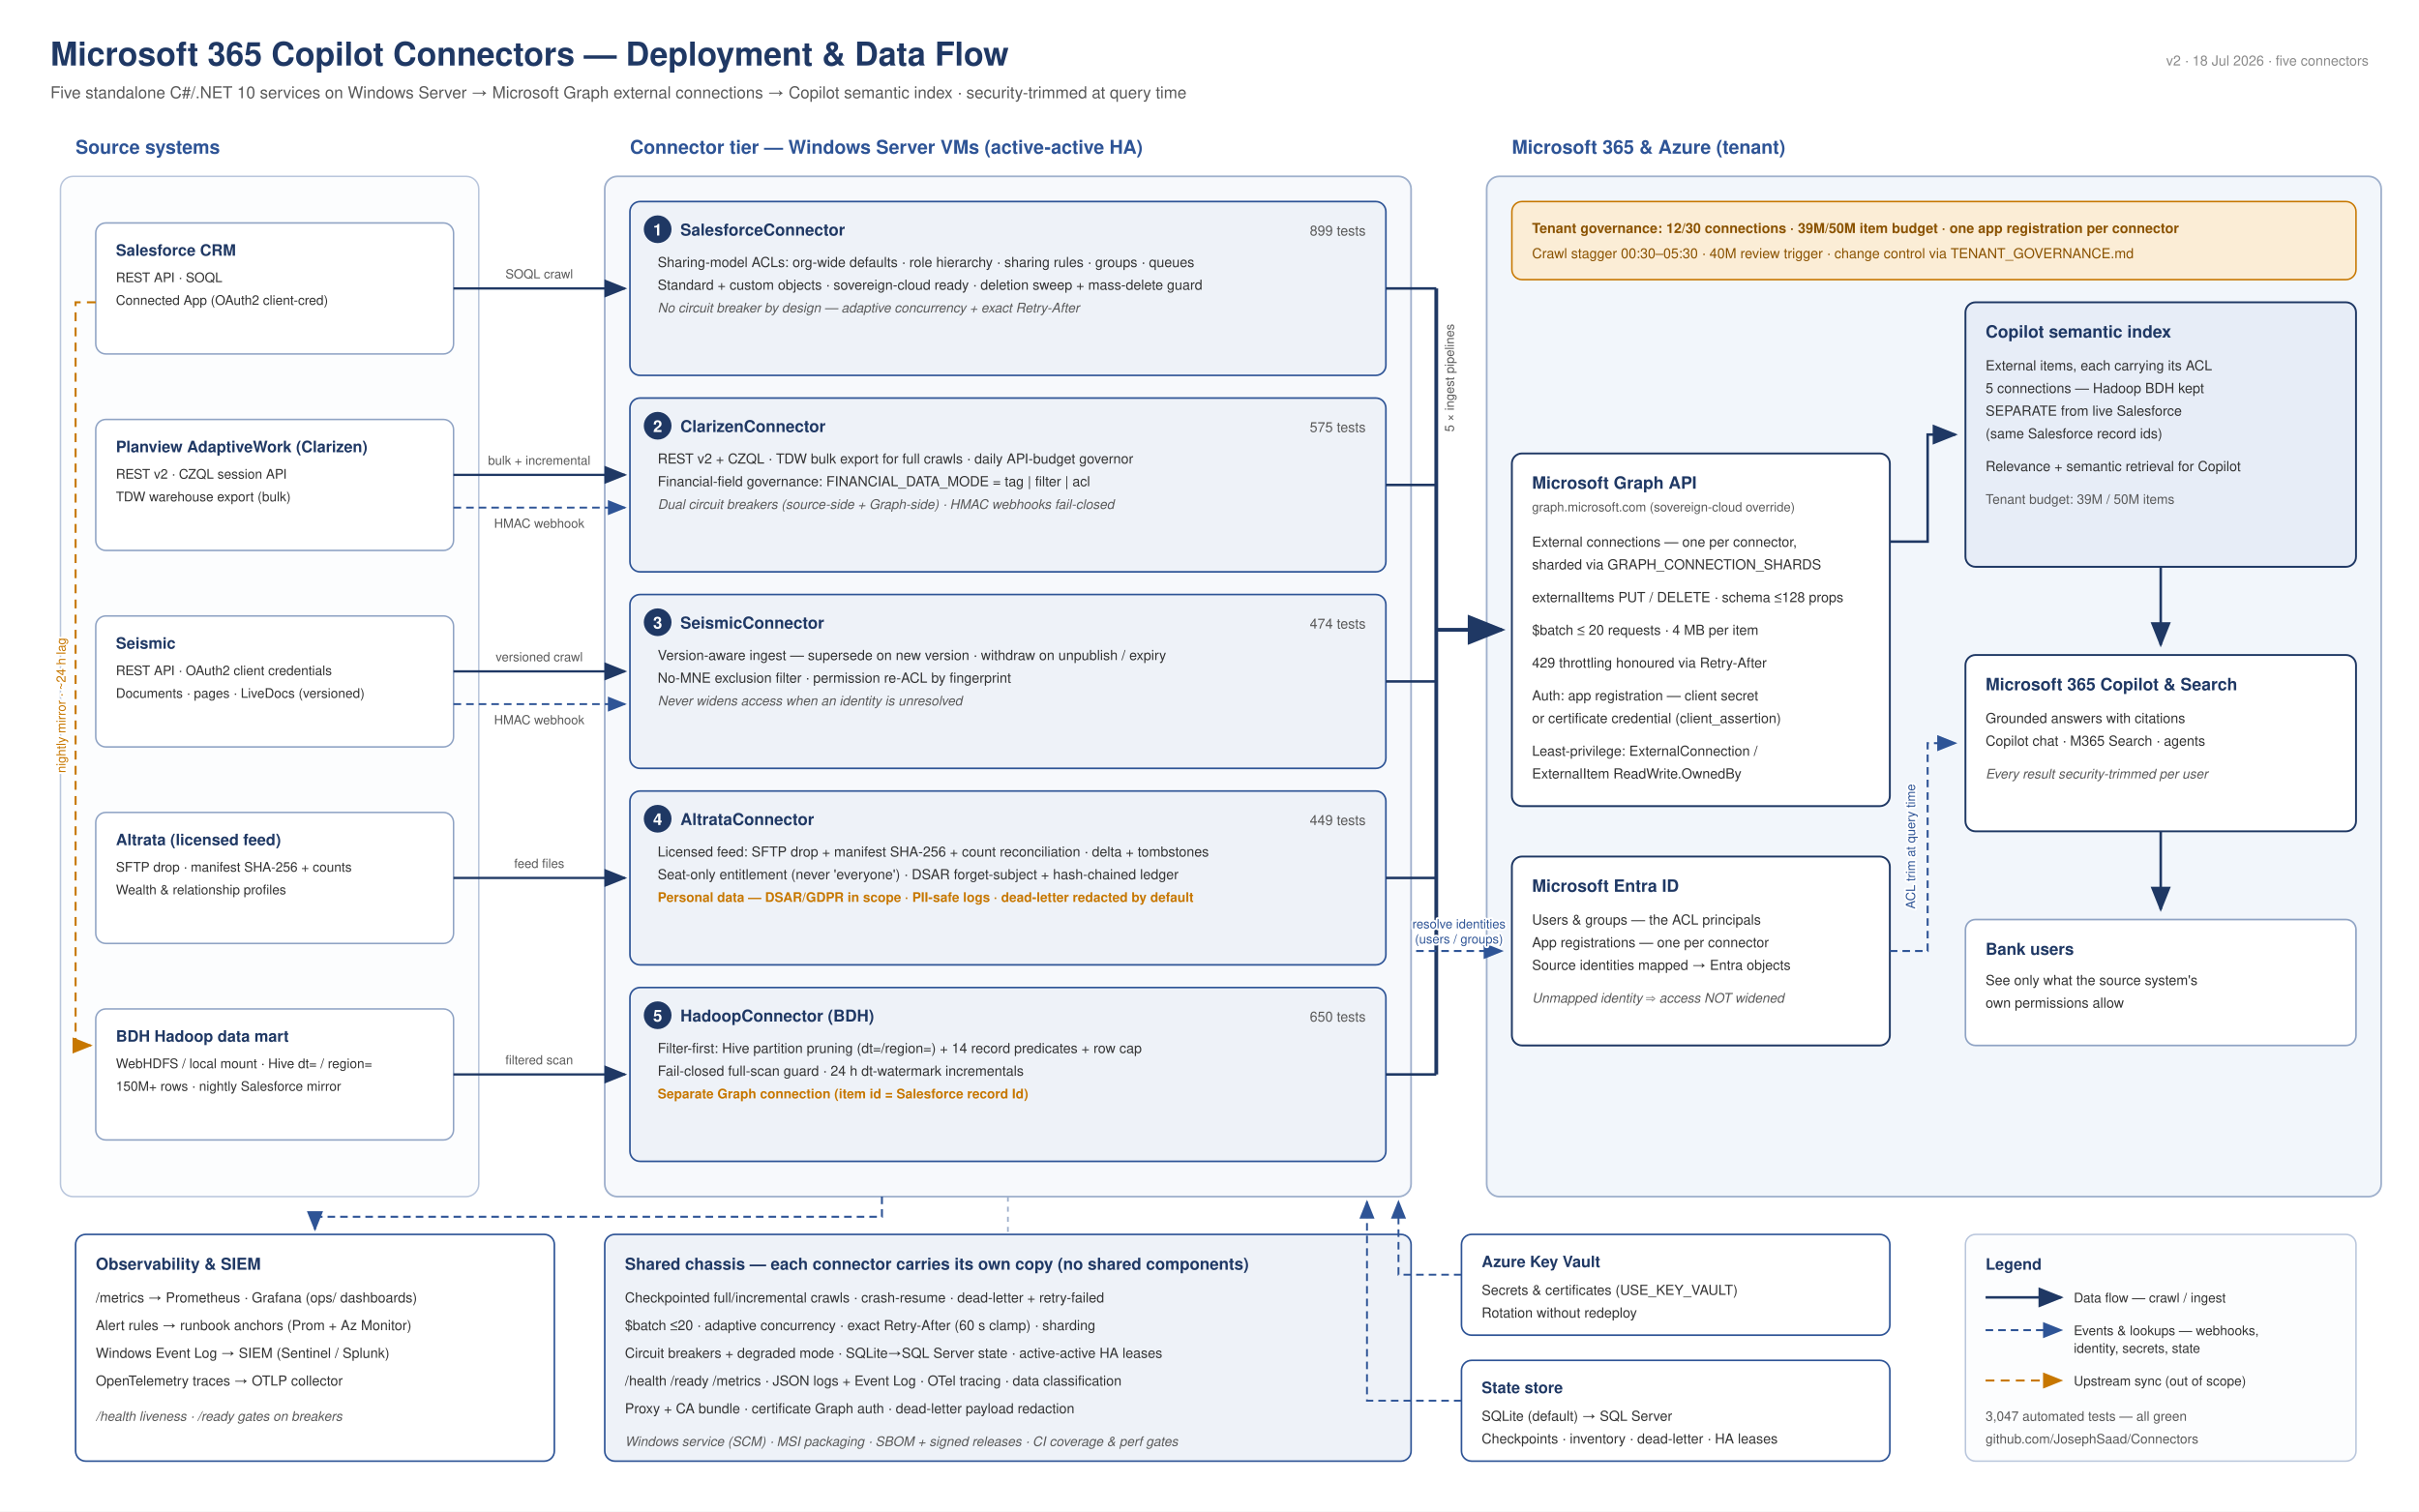
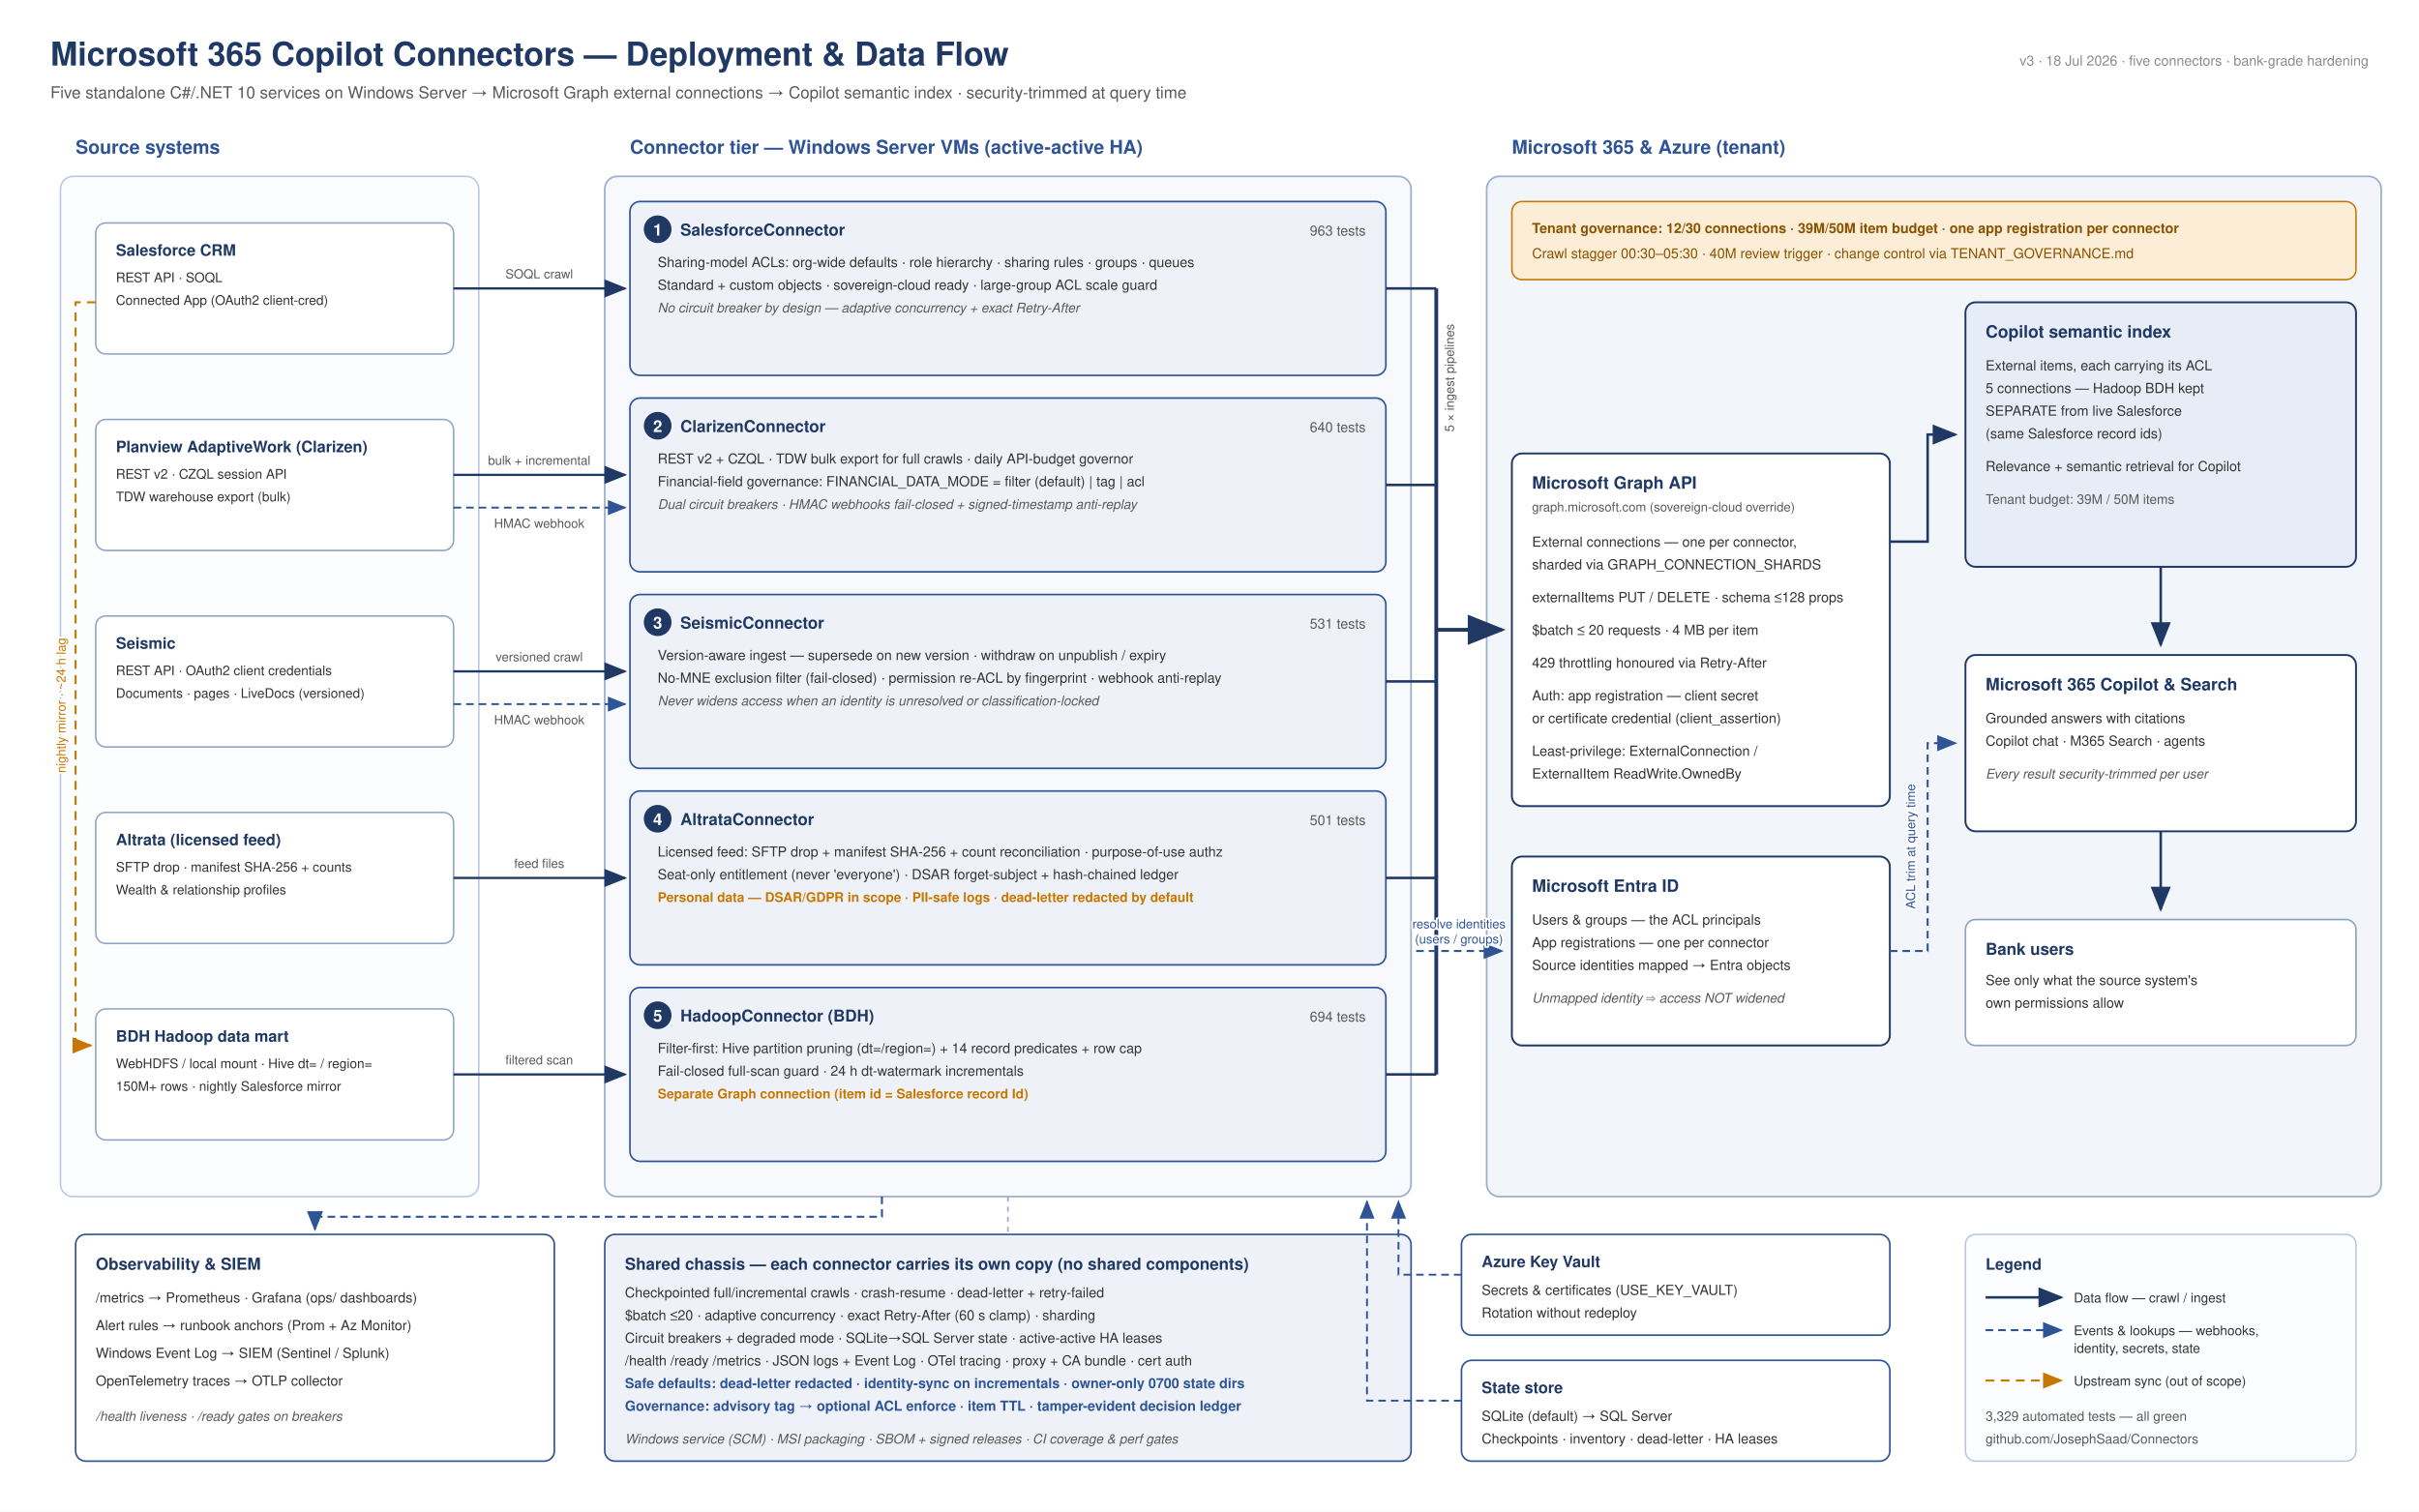
<svg xmlns="http://www.w3.org/2000/svg" width="1920" height="1200" viewBox="0 0 1920 1200" font-family="'Helvetica Neue', Helvetica, Arial, sans-serif">
  <defs>
    <marker id="arr" markerWidth="10" markerHeight="8" refX="9" refY="4" orient="auto">
      <path d="M0,0 L10,4 L0,8 z" fill="#1F3864" />
    </marker>
    <marker id="arrB" markerWidth="10" markerHeight="8" refX="9" refY="4" orient="auto">
      <path d="M0,0 L10,4 L0,8 z" fill="#2E5496" />
    </marker>
    <marker id="arrA" markerWidth="10" markerHeight="8" refX="9" refY="4" orient="auto">
      <path d="M0,0 L10,4 L0,8 z" fill="#C77700" />
    </marker>
    <style>
      .halo { paint-order: stroke; stroke: #ffffff; stroke-width: 3px; stroke-linejoin: round; }
    </style>
  </defs>
  <rect x="0" y="0" width="1920" height="1200" fill="#FFFFFF" />
  <text x="40" y="52" font-size="26" font-weight="bold" fill="#1F3864">Microsoft 365 Copilot Connectors — Deployment &amp; Data Flow</text>
  <text x="40" y="78" font-size="13" fill="#595959">Five standalone C#/.NET 10 services on Windows Server  →  Microsoft Graph external connections  →  Copilot semantic index · security-trimmed at query time</text>
-   <text x="1880" y="52" font-size="11" fill="#8A8A8A" text-anchor="end">v2 · 18 Jul 2026 · five connectors</text>
+   <text x="1880" y="52" font-size="11" fill="#8A8A8A" text-anchor="end">v3 · 18 Jul 2026 · five connectors · bank-grade hardening</text>
  <text x="60" y="122" font-size="15" font-weight="bold" fill="#2E5496">Source systems</text>
  <text x="500" y="122" font-size="15" font-weight="bold" fill="#2E5496">Connector tier — Windows Server VMs (active-active HA)</text>
  <text x="1200" y="122" font-size="15" font-weight="bold" fill="#2E5496">Microsoft 365 &amp; Azure (tenant)</text>
  <rect x="48" y="140" width="332" height="810" rx="10" fill="#FCFDFE" stroke="#B9C6DC" stroke-width="1.2" />
  <rect x="480" y="140" width="640" height="810" rx="10" fill="#F7F9FC" stroke="#9FB0CC" stroke-width="1.4" />
  <rect x="1180" y="140" width="710" height="810" rx="10" fill="#F2F6FB" stroke="#9FB0CC" stroke-width="1.4" />
  <g font-size="10.5" fill="#333333">
    <rect x="76" y="177" width="284" height="104" rx="8" fill="#FFFFFF" stroke="#8FA3C4" stroke-width="1.2" />
    <text x="92" y="203" font-size="12.5" font-weight="bold" fill="#1F3864">Salesforce CRM</text>
    <text x="92" y="224">REST API · SOQL</text>
    <text x="92" y="242">Connected App (OAuth2 client-cred)</text>
    <rect x="76" y="333" width="284" height="104" rx="8" fill="#FFFFFF" stroke="#8FA3C4" stroke-width="1.2" />
    <text x="92" y="359" font-size="12.5" font-weight="bold" fill="#1F3864">Planview AdaptiveWork (Clarizen)</text>
    <text x="92" y="380">REST v2 · CZQL session API</text>
    <text x="92" y="398">TDW warehouse export (bulk)</text>
    <rect x="76" y="489" width="284" height="104" rx="8" fill="#FFFFFF" stroke="#8FA3C4" stroke-width="1.2" />
    <text x="92" y="515" font-size="12.5" font-weight="bold" fill="#1F3864">Seismic</text>
    <text x="92" y="536">REST API · OAuth2 client credentials</text>
    <text x="92" y="554">Documents · pages · LiveDocs (versioned)</text>
    <rect x="76" y="645" width="284" height="104" rx="8" fill="#FFFFFF" stroke="#8FA3C4" stroke-width="1.2" />
    <text x="92" y="671" font-size="12.5" font-weight="bold" fill="#1F3864">Altrata (licensed feed)</text>
    <text x="92" y="692">SFTP drop · manifest SHA-256 + counts</text>
    <text x="92" y="710">Wealth &amp; relationship profiles</text>
    <rect x="76" y="801" width="284" height="104" rx="8" fill="#FFFFFF" stroke="#8FA3C4" stroke-width="1.2" />
    <text x="92" y="827" font-size="12.5" font-weight="bold" fill="#1F3864">BDH Hadoop data mart</text>
    <text x="92" y="848">WebHDFS / local mount · Hive dt= / region=</text>
    <text x="92" y="866">150M+ rows · nightly Salesforce mirror</text>
  </g>
  <path d="M 76 240 H 60 V 830 H 72" fill="none" stroke="#C77700" stroke-width="1.6" stroke-dasharray="7 5" marker-end="url(#arrA)" />
  <text transform="rotate(-90 52 560)" x="52" y="560" font-size="10" fill="#C77700" text-anchor="middle" class="halo">nightly mirror · ~24 h lag</text>
  <g>
    <rect x="500" y="160" width="600" height="138" rx="8" fill="#EEF2F8" stroke="#2E5496" stroke-width="1.3" />
    <circle cx="522" cy="182" r="11" fill="#1F3864" />
    <text x="522" y="187" font-size="13" font-weight="bold" fill="#FFFFFF" text-anchor="middle">1</text>
    <text x="540" y="187" font-size="13" font-weight="bold" fill="#1F3864">SalesforceConnector</text>
-     <text x="1084" y="187" font-size="11" fill="#595959" text-anchor="end">899 tests</text>
+     <text x="1084" y="187" font-size="11" fill="#595959" text-anchor="end">963 tests</text>
    <text x="522" y="212" font-size="11" fill="#333333">Sharing-model ACLs: org-wide defaults · role hierarchy · sharing rules · groups · queues</text>
-     <text x="522" y="230" font-size="11" fill="#333333">Standard + custom objects · sovereign-cloud ready · deletion sweep + mass-delete guard</text>
+     <text x="522" y="230" font-size="11" fill="#333333">Standard + custom objects · sovereign-cloud ready · large-group ACL scale guard</text>
    <text x="522" y="248" font-size="10.5" font-style="italic" fill="#595959">No circuit breaker by design — adaptive concurrency + exact Retry-After</text>
    <rect x="500" y="316" width="600" height="138" rx="8" fill="#EEF2F8" stroke="#2E5496" stroke-width="1.3" />
    <circle cx="522" cy="338" r="11" fill="#1F3864" />
    <text x="522" y="343" font-size="13" font-weight="bold" fill="#FFFFFF" text-anchor="middle">2</text>
    <text x="540" y="343" font-size="13" font-weight="bold" fill="#1F3864">ClarizenConnector</text>
-     <text x="1084" y="343" font-size="11" fill="#595959" text-anchor="end">575 tests</text>
+     <text x="1084" y="343" font-size="11" fill="#595959" text-anchor="end">640 tests</text>
    <text x="522" y="368" font-size="11" fill="#333333">REST v2 + CZQL · TDW bulk export for full crawls · daily API-budget governor</text>
-     <text x="522" y="386" font-size="11" fill="#333333">Financial-field governance: FINANCIAL_DATA_MODE = tag | filter | acl</text>
-     <text x="522" y="404" font-size="10.5" font-style="italic" fill="#595959">Dual circuit breakers (source-side + Graph-side) · HMAC webhooks fail-closed</text>
+     <text x="522" y="386" font-size="11" fill="#333333">Financial-field governance: FINANCIAL_DATA_MODE = filter (default) | tag | acl</text>
+     <text x="522" y="404" font-size="10.5" font-style="italic" fill="#595959">Dual circuit breakers · HMAC webhooks fail-closed + signed-timestamp anti-replay</text>
    <rect x="500" y="472" width="600" height="138" rx="8" fill="#EEF2F8" stroke="#2E5496" stroke-width="1.3" />
    <circle cx="522" cy="494" r="11" fill="#1F3864" />
    <text x="522" y="499" font-size="13" font-weight="bold" fill="#FFFFFF" text-anchor="middle">3</text>
    <text x="540" y="499" font-size="13" font-weight="bold" fill="#1F3864">SeismicConnector</text>
-     <text x="1084" y="499" font-size="11" fill="#595959" text-anchor="end">474 tests</text>
+     <text x="1084" y="499" font-size="11" fill="#595959" text-anchor="end">531 tests</text>
    <text x="522" y="524" font-size="11" fill="#333333">Version-aware ingest — supersede on new version · withdraw on unpublish / expiry</text>
-     <text x="522" y="542" font-size="11" fill="#333333">No-MNE exclusion filter · permission re-ACL by fingerprint</text>
-     <text x="522" y="560" font-size="10.5" font-style="italic" fill="#595959">Never widens access when an identity is unresolved</text>
+     <text x="522" y="542" font-size="11" fill="#333333">No-MNE exclusion filter (fail-closed) · permission re-ACL by fingerprint · webhook anti-replay</text>
+     <text x="522" y="560" font-size="10.5" font-style="italic" fill="#595959">Never widens access when an identity is unresolved or classification-locked</text>
    <rect x="500" y="628" width="600" height="138" rx="8" fill="#EEF2F8" stroke="#2E5496" stroke-width="1.3" />
    <circle cx="522" cy="650" r="11" fill="#1F3864" />
    <text x="522" y="655" font-size="13" font-weight="bold" fill="#FFFFFF" text-anchor="middle">4</text>
    <text x="540" y="655" font-size="13" font-weight="bold" fill="#1F3864">AltrataConnector</text>
-     <text x="1084" y="655" font-size="11" fill="#595959" text-anchor="end">449 tests</text>
-     <text x="522" y="680" font-size="11" fill="#333333">Licensed feed: SFTP drop + manifest SHA-256 + count reconciliation · delta + tombstones</text>
+     <text x="1084" y="655" font-size="11" fill="#595959" text-anchor="end">501 tests</text>
+     <text x="522" y="680" font-size="11" fill="#333333">Licensed feed: SFTP drop + manifest SHA-256 + count reconciliation · purpose-of-use authz</text>
    <text x="522" y="698" font-size="11" fill="#333333">Seat-only entitlement (never 'everyone') · DSAR forget-subject + hash-chained ledger</text>
    <text x="522" y="716" font-size="10.5" font-weight="bold" fill="#C77700">Personal data — DSAR/GDPR in scope · PII-safe logs · dead-letter redacted by default</text>
    <rect x="500" y="784" width="600" height="138" rx="8" fill="#EEF2F8" stroke="#2E5496" stroke-width="1.3" />
    <circle cx="522" cy="806" r="11" fill="#1F3864" />
    <text x="522" y="811" font-size="13" font-weight="bold" fill="#FFFFFF" text-anchor="middle">5</text>
    <text x="540" y="811" font-size="13" font-weight="bold" fill="#1F3864">HadoopConnector (BDH)</text>
-     <text x="1084" y="811" font-size="11" fill="#595959" text-anchor="end">650 tests</text>
+     <text x="1084" y="811" font-size="11" fill="#595959" text-anchor="end">694 tests</text>
    <text x="522" y="836" font-size="11" fill="#333333">Filter-first: Hive partition pruning (dt=/region=) + 14 record predicates + row cap</text>
    <text x="522" y="854" font-size="11" fill="#333333">Fail-closed full-scan guard · 24 h dt-watermark incrementals</text>
    <text x="522" y="872" font-size="10.5" font-weight="bold" fill="#C77700">Separate Graph connection (item id = Salesforce record Id)</text>
  </g>
  <g font-size="10" fill="#595959">
    <line x1="360" y1="229" x2="496" y2="229" stroke="#1F3864" stroke-width="1.8" marker-end="url(#arr)" />
    <text x="428" y="221" text-anchor="middle" class="halo">SOQL crawl</text>
    <line x1="360" y1="377" x2="496" y2="377" stroke="#1F3864" stroke-width="1.8" marker-end="url(#arr)" />
    <text x="428" y="369" text-anchor="middle" class="halo">bulk + incremental</text>
    <line x1="360" y1="403" x2="496" y2="403" stroke="#2E5496" stroke-width="1.5" stroke-dasharray="6 4" marker-end="url(#arrB)" />
    <text x="428" y="419" text-anchor="middle" class="halo">HMAC webhook</text>
    <line x1="360" y1="533" x2="496" y2="533" stroke="#1F3864" stroke-width="1.8" marker-end="url(#arr)" />
    <text x="428" y="525" text-anchor="middle" class="halo">versioned crawl</text>
    <line x1="360" y1="559" x2="496" y2="559" stroke="#2E5496" stroke-width="1.5" stroke-dasharray="6 4" marker-end="url(#arrB)" />
    <text x="428" y="575" text-anchor="middle" class="halo">HMAC webhook</text>
    <line x1="360" y1="697" x2="496" y2="697" stroke="#1F3864" stroke-width="1.8" marker-end="url(#arr)" />
    <text x="428" y="689" text-anchor="middle" class="halo">feed files</text>
    <line x1="360" y1="853" x2="496" y2="853" stroke="#1F3864" stroke-width="1.8" marker-end="url(#arr)" />
    <text x="428" y="845" text-anchor="middle" class="halo">filtered scan</text>
  </g>
  <g stroke="#1F3864">
    <line x1="1100" y1="229" x2="1140" y2="229" stroke-width="2" />
    <line x1="1100" y1="385" x2="1140" y2="385" stroke-width="2" />
    <line x1="1100" y1="541" x2="1140" y2="541" stroke-width="2" />
    <line x1="1100" y1="697" x2="1140" y2="697" stroke-width="2" />
    <line x1="1100" y1="853" x2="1140" y2="853" stroke-width="2" />
    <line x1="1140" y1="229" x2="1140" y2="853" stroke-width="3" />
    <line x1="1140" y1="500" x2="1192" y2="500" stroke-width="3" marker-end="url(#arr)" />
  </g>
  <text transform="rotate(-90 1154 300)" x="1154" y="300" font-size="10" fill="#595959" text-anchor="middle" class="halo">5 × ingest pipelines</text>
  <rect x="1200" y="160" width="670" height="62" rx="8" fill="#FBEDD6" stroke="#C77700" stroke-width="1.2" />
  <text x="1216" y="185" font-size="11" font-weight="bold" fill="#8A5200">Tenant governance:  12/30 connections · 39M/50M item budget · one app registration per connector</text>
  <text x="1216" y="205" font-size="11" fill="#8A5200">Crawl stagger 00:30–05:30 · 40M review trigger · change control via TENANT_GOVERNANCE.md</text>
  <rect x="1200" y="360" width="300" height="280" rx="8" fill="#FFFFFF" stroke="#1F3864" stroke-width="1.5" />
  <text x="1216" y="388" font-size="13.5" font-weight="bold" fill="#1F3864">Microsoft Graph API</text>
  <text x="1216" y="406" font-size="10" fill="#595959">graph.microsoft.com (sovereign-cloud override)</text>
  <g font-size="11" fill="#333333">
    <text x="1216" y="434">External connections — one per connector,</text>
    <text x="1216" y="452">sharded via GRAPH_CONNECTION_SHARDS</text>
    <text x="1216" y="478">externalItems PUT / DELETE · schema ≤128 props</text>
    <text x="1216" y="504">$batch ≤ 20 requests · 4 MB per item</text>
    <text x="1216" y="530">429 throttling honoured via Retry-After</text>
    <text x="1216" y="556">Auth: app registration — client secret</text>
    <text x="1216" y="574">or certificate credential (client_assertion)</text>
    <text x="1216" y="600">Least-privilege: ExternalConnection / </text>
    <text x="1216" y="618">ExternalItem ReadWrite.OwnedBy</text>
  </g>
  <rect x="1200" y="680" width="300" height="150" rx="8" fill="#FFFFFF" stroke="#1F3864" stroke-width="1.5" />
  <text x="1216" y="708" font-size="13.5" font-weight="bold" fill="#1F3864">Microsoft Entra ID</text>
  <g font-size="11" fill="#333333">
    <text x="1216" y="734">Users &amp; groups — the ACL principals</text>
    <text x="1216" y="752">App registrations — one per connector</text>
    <text x="1216" y="770">Source identities mapped → Entra objects</text>
    <text x="1216" y="796" font-size="10.5" font-style="italic" fill="#595959">Unmapped identity ⇒ access NOT widened</text>
  </g>
  <rect x="1560" y="240" width="310" height="210" rx="8" fill="#E7EDF7" stroke="#1F3864" stroke-width="1.5" />
  <text x="1576" y="268" font-size="13.5" font-weight="bold" fill="#1F3864">Copilot semantic index</text>
  <g font-size="11" fill="#333333">
    <text x="1576" y="294">External items, each carrying its ACL</text>
    <text x="1576" y="312">5 connections — Hadoop BDH kept</text>
    <text x="1576" y="330">SEPARATE from live Salesforce</text>
    <text x="1576" y="348">(same Salesforce record ids)</text>
    <text x="1576" y="374">Relevance + semantic retrieval for Copilot</text>
    <text x="1576" y="400" font-size="10.5" fill="#595959">Tenant budget: 39M / 50M items</text>
  </g>
  <rect x="1560" y="520" width="310" height="140" rx="8" fill="#FFFFFF" stroke="#1F3864" stroke-width="1.5" />
  <text x="1576" y="548" font-size="13.5" font-weight="bold" fill="#1F3864">Microsoft 365 Copilot &amp; Search</text>
  <g font-size="11" fill="#333333">
    <text x="1576" y="574">Grounded answers with citations</text>
    <text x="1576" y="592">Copilot chat · M365 Search · agents</text>
    <text x="1576" y="618" font-size="10.5" font-style="italic" fill="#595959">Every result security-trimmed per user</text>
  </g>
  <rect x="1560" y="730" width="310" height="100" rx="8" fill="#FFFFFF" stroke="#8FA3C4" stroke-width="1.3" />
  <text x="1576" y="758" font-size="13" font-weight="bold" fill="#1F3864">Bank users</text>
  <text x="1576" y="782" font-size="11" fill="#333333">See only what the source system's</text>
  <text x="1576" y="800" font-size="11" fill="#333333">own permissions allow</text>
  <path d="M 1500 430 H 1530 V 345 H 1552" fill="none" stroke="#1F3864" stroke-width="2" marker-end="url(#arr)" />
  <line x1="1715" y1="450" x2="1715" y2="512" stroke="#1F3864" stroke-width="2" marker-end="url(#arr)" />
  <line x1="1715" y1="660" x2="1715" y2="722" stroke="#1F3864" stroke-width="2" marker-end="url(#arr)" />
  <path d="M 1500 755 H 1530 V 590 H 1552" fill="none" stroke="#2E5496" stroke-width="1.6" stroke-dasharray="6 4" marker-end="url(#arrB)" />
  <text transform="rotate(-90 1520 672)" x="1520" y="672" font-size="10" fill="#2E5496" text-anchor="middle" class="halo">ACL trim at query time</text>
  <path d="M 1124 755 H 1192" fill="none" stroke="#2E5496" stroke-width="1.6" stroke-dasharray="6 4" marker-end="url(#arrB)" />
  <text x="1158" y="737" font-size="10" fill="#2E5496" text-anchor="middle" class="halo">resolve identities</text>
  <text x="1158" y="749" font-size="10" fill="#2E5496" text-anchor="middle" class="halo">(users / groups)</text>
  <rect x="60" y="980" width="380" height="180" rx="8" fill="#FFFFFF" stroke="#2E5496" stroke-width="1.3" />
  <text x="76" y="1008" font-size="13" font-weight="bold" fill="#1F3864">Observability &amp; SIEM</text>
  <g font-size="11" fill="#333333">
    <text x="76" y="1034">/metrics → Prometheus · Grafana (ops/ dashboards)</text>
    <text x="76" y="1056">Alert rules → runbook anchors (Prom + Az Monitor)</text>
    <text x="76" y="1078">Windows Event Log → SIEM (Sentinel / Splunk)</text>
    <text x="76" y="1100">OpenTelemetry traces → OTLP collector</text>
    <text x="76" y="1128" font-size="10.5" font-style="italic" fill="#595959">/health liveness · /ready gates on breakers</text>
  </g>
  <path d="M 700 950 V 966 H 250 V 976" fill="none" stroke="#2E5496" stroke-width="1.6" stroke-dasharray="6 4" marker-end="url(#arrB)" />
  <rect x="480" y="980" width="640" height="180" rx="8" fill="#EEF2F8" stroke="#2E5496" stroke-width="1.3" />
  <text x="496" y="1008" font-size="13" font-weight="bold" fill="#1F3864">Shared chassis — each connector carries its own copy (no shared components)</text>
  <g font-size="11" fill="#333333">
-     <text x="496" y="1034">Checkpointed full/incremental crawls · crash-resume · dead-letter + retry-failed</text>
-     <text x="496" y="1056">$batch ≤20 · adaptive concurrency · exact Retry-After (60 s clamp) · sharding</text>
-     <text x="496" y="1078">Circuit breakers + degraded mode · SQLite→SQL Server state · active-active HA leases</text>
-     <text x="496" y="1100">/health /ready /metrics · JSON logs + Event Log · OTel tracing · data classification</text>
-     <text x="496" y="1122">Proxy + CA bundle · certificate Graph auth · dead-letter payload redaction</text>
-     <text x="496" y="1148" font-size="10.5" font-style="italic" fill="#595959">Windows service (SCM) · MSI packaging · SBOM + signed releases · CI coverage &amp; perf gates</text>
+     <text x="496" y="1030">Checkpointed full/incremental crawls · crash-resume · dead-letter + retry-failed</text>
+     <text x="496" y="1048">$batch ≤20 · adaptive concurrency · exact Retry-After (60 s clamp) · sharding</text>
+     <text x="496" y="1066">Circuit breakers + degraded mode · SQLite→SQL Server state · active-active HA leases</text>
+     <text x="496" y="1084">/health /ready /metrics · JSON logs + Event Log · OTel tracing · proxy + CA bundle · cert auth</text>
+     <text x="496" y="1102" font-weight="bold" fill="#2E5496">Safe defaults: dead-letter redacted · identity-sync on incrementals · owner-only 0700 state dirs</text>
+     <text x="496" y="1120" font-weight="bold" fill="#2E5496">Governance: advisory tag → optional ACL enforce · item TTL · tamper-evident decision ledger</text>
+     <text x="496" y="1146" font-size="10.5" font-style="italic" fill="#595959">Windows service (SCM) · MSI packaging · SBOM + signed releases · CI coverage &amp; perf gates</text>
  </g>
  <line x1="800" y1="950" x2="800" y2="980" stroke="#9FB0CC" stroke-width="1.4" stroke-dasharray="4 4" />
  <rect x="1160" y="980" width="340" height="80" rx="8" fill="#FFFFFF" stroke="#2E5496" stroke-width="1.3" />
  <text x="1176" y="1006" font-size="12.5" font-weight="bold" fill="#1F3864">Azure Key Vault</text>
  <text x="1176" y="1028" font-size="11" fill="#333333">Secrets &amp; certificates (USE_KEY_VAULT)</text>
  <text x="1176" y="1046" font-size="11" fill="#333333">Rotation without redeploy</text>
  <path d="M 1160 1012 H 1110 V 954" fill="none" stroke="#2E5496" stroke-width="1.5" stroke-dasharray="6 4" marker-end="url(#arrB)" />
  <rect x="1160" y="1080" width="340" height="80" rx="8" fill="#FFFFFF" stroke="#2E5496" stroke-width="1.3" />
  <text x="1176" y="1106" font-size="12.5" font-weight="bold" fill="#1F3864">State store</text>
  <text x="1176" y="1128" font-size="11" fill="#333333">SQLite (default) → SQL Server</text>
  <text x="1176" y="1146" font-size="11" fill="#333333">Checkpoints · inventory · dead-letter · HA leases</text>
  <path d="M 1160 1112 H 1085 V 954" fill="none" stroke="#2E5496" stroke-width="1.5" stroke-dasharray="6 4" marker-end="url(#arrB)" />
  <rect x="1560" y="980" width="310" height="180" rx="8" fill="#FCFDFE" stroke="#B9C6DC" stroke-width="1.2" />
  <text x="1576" y="1008" font-size="12.5" font-weight="bold" fill="#1F3864">Legend</text>
  <line x1="1576" y1="1030" x2="1636" y2="1030" stroke="#1F3864" stroke-width="2" marker-end="url(#arr)" />
  <text x="1646" y="1034" font-size="10.5" fill="#333333">Data flow — crawl / ingest</text>
  <line x1="1576" y1="1056" x2="1636" y2="1056" stroke="#2E5496" stroke-width="1.6" stroke-dasharray="6 4" marker-end="url(#arrB)" />
  <text x="1646" y="1060" font-size="10.5" fill="#333333">Events &amp; lookups — webhooks,</text>
  <text x="1646" y="1074" font-size="10.5" fill="#333333">identity, secrets, state</text>
  <line x1="1576" y1="1096" x2="1636" y2="1096" stroke="#C77700" stroke-width="1.6" stroke-dasharray="7 5" marker-end="url(#arrA)" />
  <text x="1646" y="1100" font-size="10.5" fill="#333333">Upstream sync (out of scope)</text>
-   <text x="1576" y="1128" font-size="10.5" fill="#595959">3,047 automated tests — all green</text>
+   <text x="1576" y="1128" font-size="10.5" fill="#595959">3,329 automated tests — all green</text>
  <text x="1576" y="1146" font-size="10.5" fill="#595959">github.com/JosephSaad/Connectors</text>
</svg>
